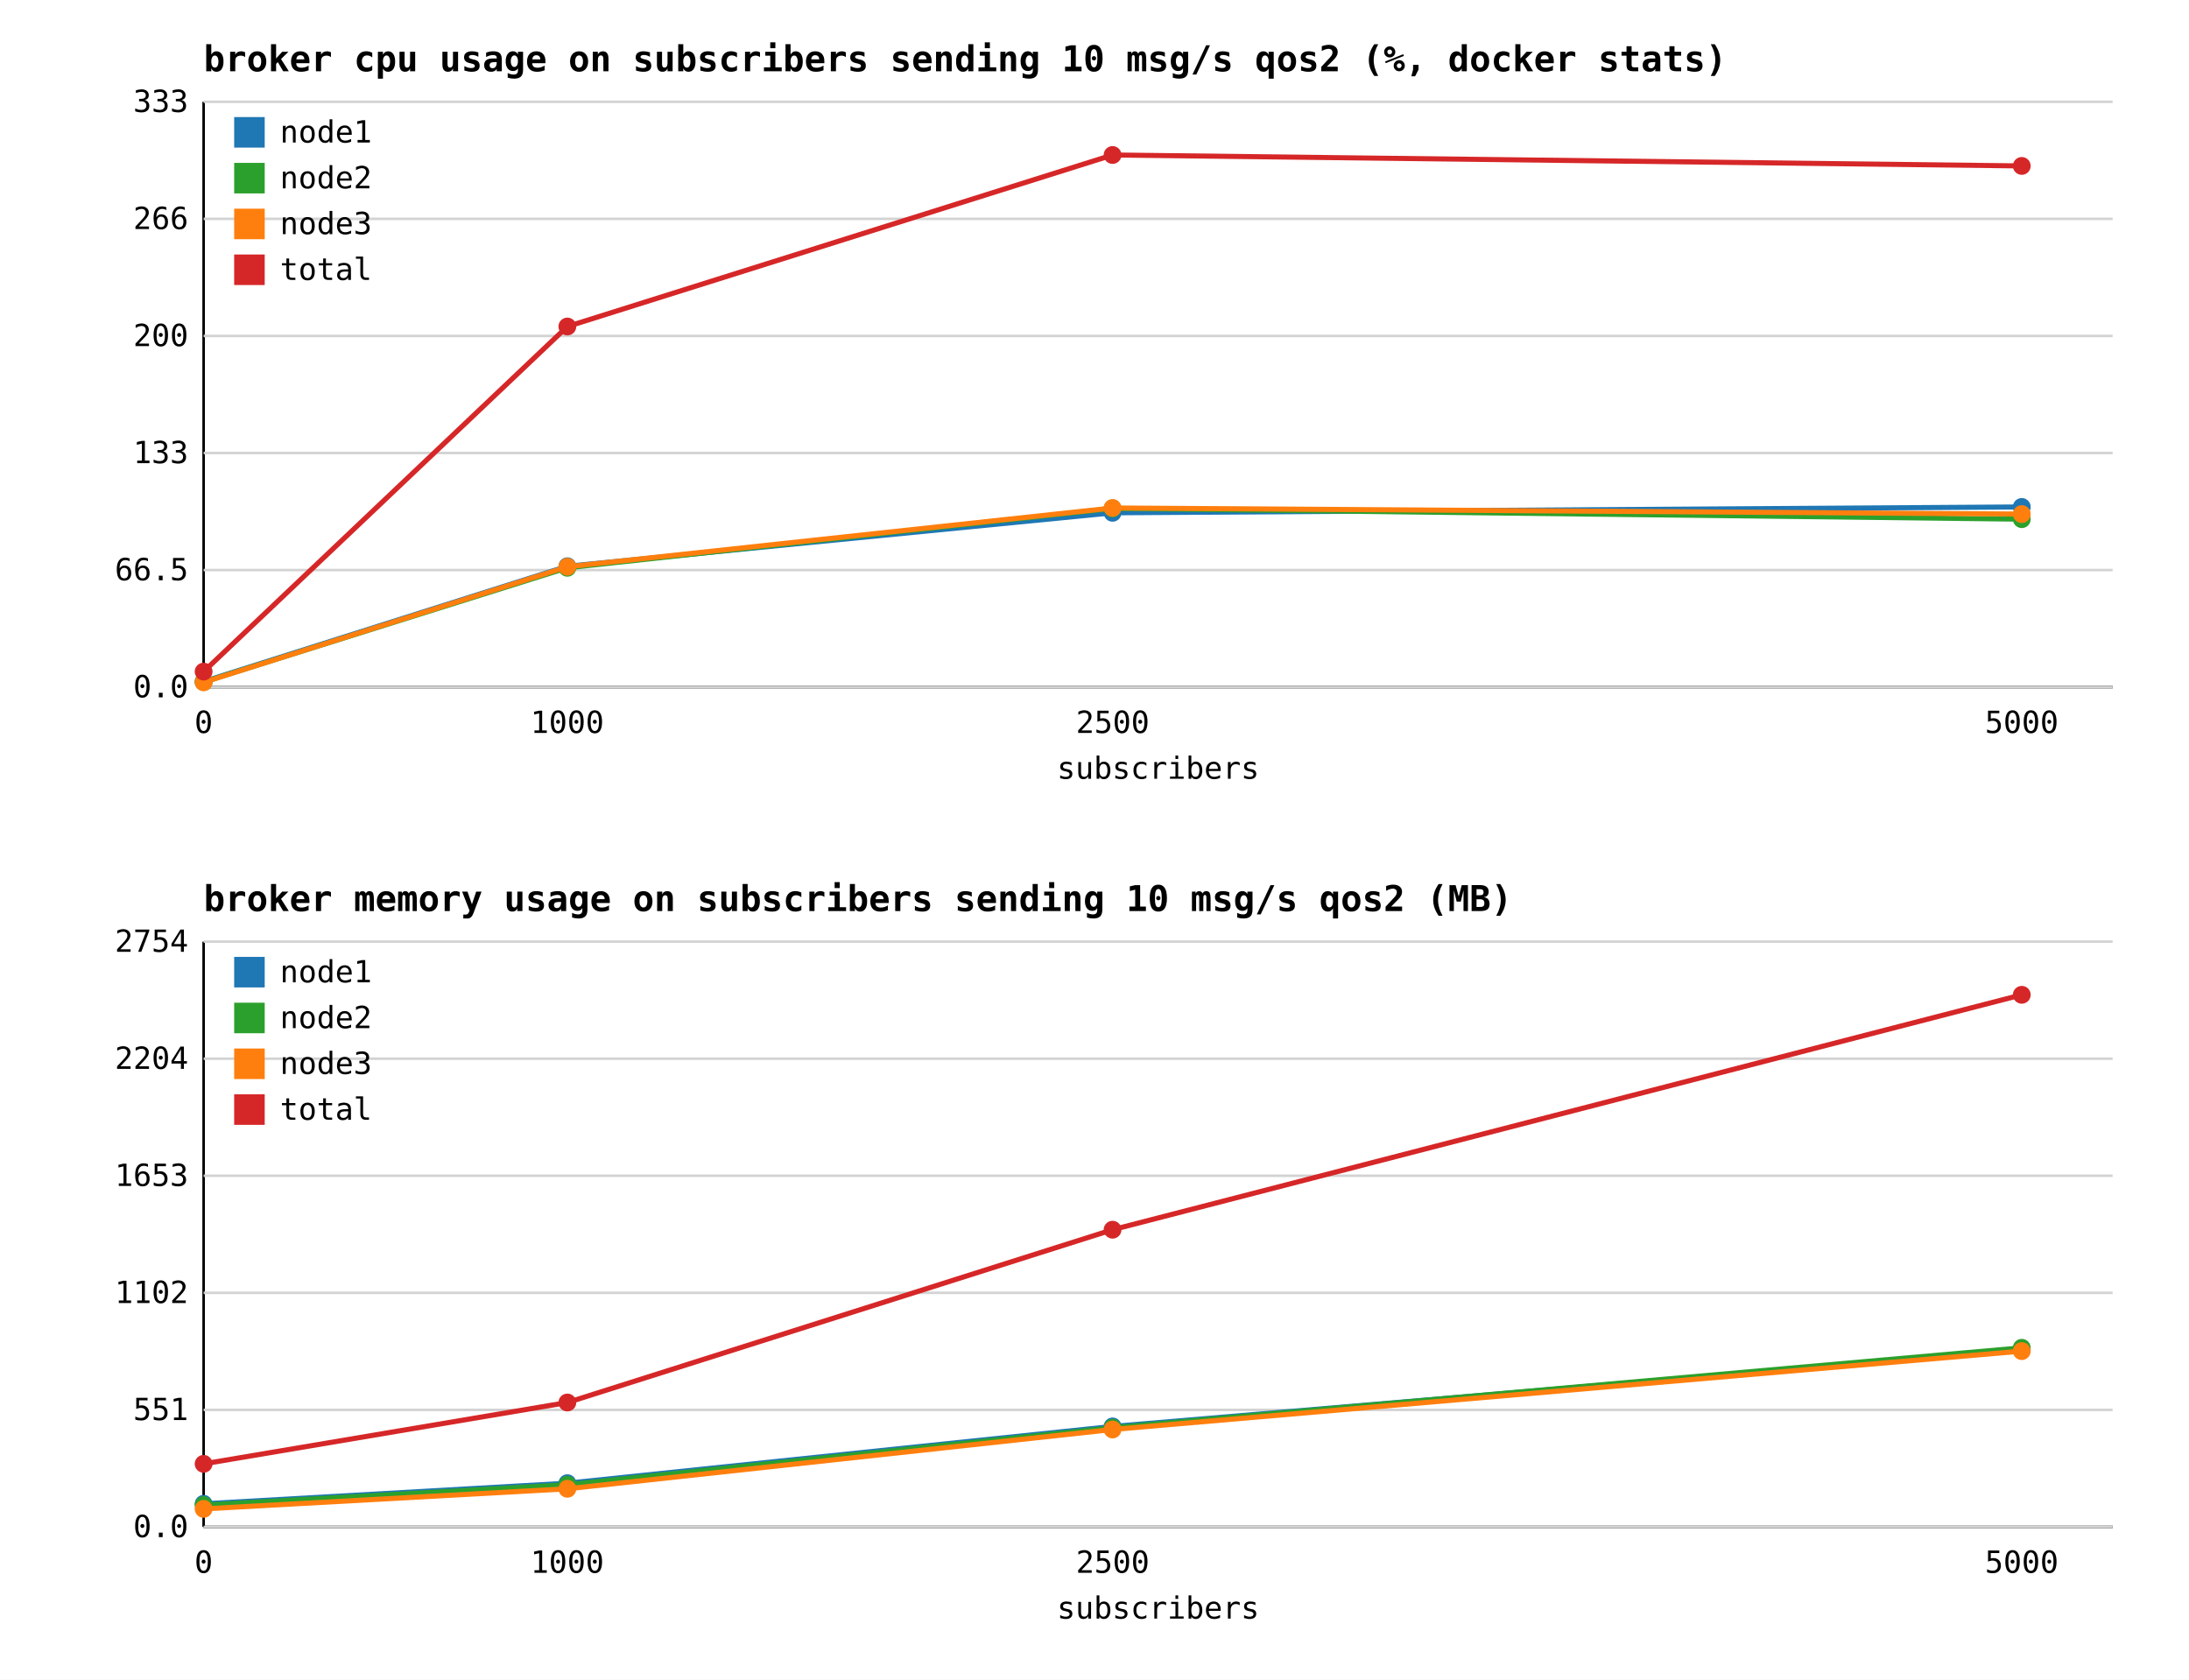
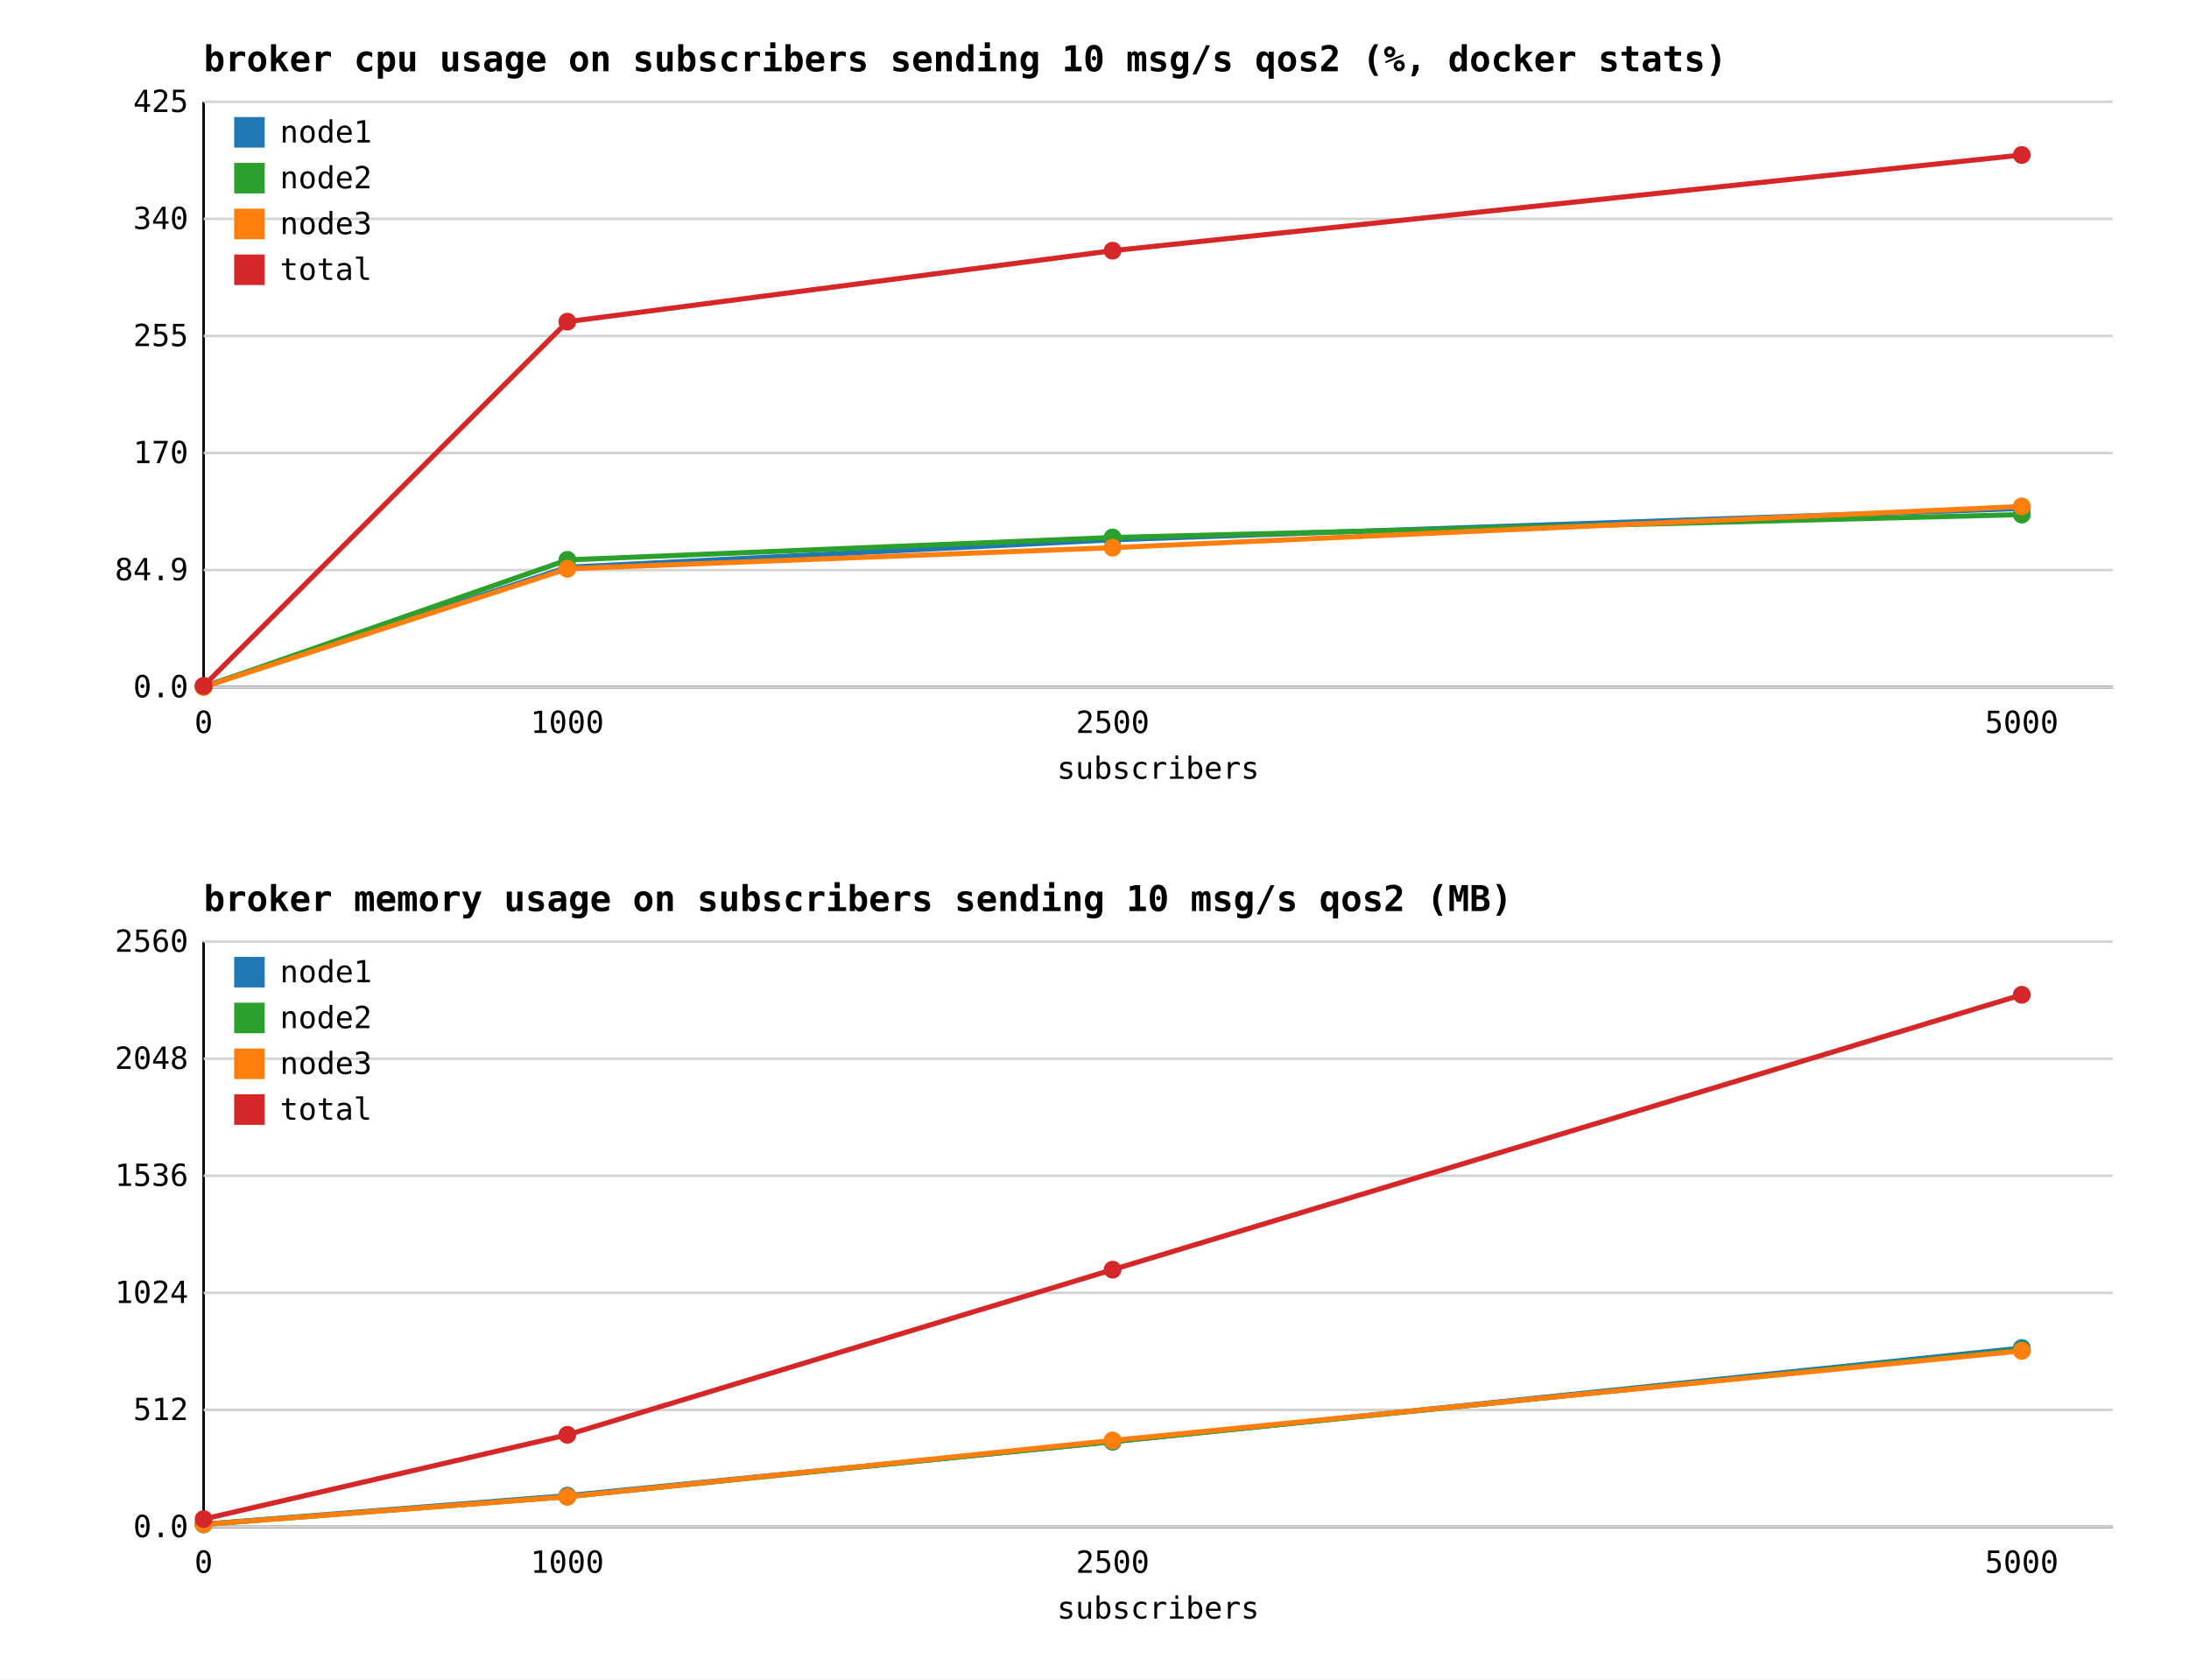
<svg xmlns="http://www.w3.org/2000/svg" width="860" height="660" viewBox="0 0 860 660" font-family="monospace" font-size="12">
  <rect width="860" height="660" fill="white" />
  <text x="80" y="28" font-size="14" font-weight="bold">broker cpu usage on subscribers sending 10 msg/s qos2 (%, docker stats)</text>
  <line x1="80" y1="270" x2="830" y2="270" stroke="black" />
  <line x1="80" y1="40" x2="80" y2="270" stroke="black" />
  <line x1="80" y1="270" x2="830" y2="270" stroke="lightgray" />
  <text x="74" y="274" text-anchor="end">0.0</text>
  <line x1="80" y1="224" x2="830" y2="224" stroke="lightgray" />
-   <text x="74" y="228" text-anchor="end">66.5</text>
+   <text x="74" y="228" text-anchor="end">84.9</text>
  <line x1="80" y1="178" x2="830" y2="178" stroke="lightgray" />
-   <text x="74" y="182" text-anchor="end">133</text>
+   <text x="74" y="182" text-anchor="end">170</text>
  <line x1="80" y1="132" x2="830" y2="132" stroke="lightgray" />
-   <text x="74" y="136" text-anchor="end">200</text>
+   <text x="74" y="136" text-anchor="end">255</text>
  <line x1="80" y1="86" x2="830" y2="86" stroke="lightgray" />
-   <text x="74" y="90" text-anchor="end">266</text>
+   <text x="74" y="90" text-anchor="end">340</text>
  <line x1="80" y1="40" x2="830" y2="40" stroke="lightgray" />
-   <text x="74" y="44" text-anchor="end">333</text>
+   <text x="74" y="44" text-anchor="end">425</text>
  <text x="80" y="288" text-anchor="middle">0</text>
  <text x="222.857" y="288" text-anchor="middle">1000</text>
  <text x="437.143" y="288" text-anchor="middle">2500</text>
  <text x="794.286" y="288" text-anchor="middle">5000</text>
  <text x="455" y="306" text-anchor="middle">subscribers</text>
-   <polyline points="80.0,267.8 222.9,222.5 437.1,201.5 794.3,199.2" fill="none" stroke="#1f77b4" stroke-width="2" />
-   <circle cx="80.0" cy="267.8" r="3.5" fill="#1f77b4" />
-   <circle cx="222.9" cy="222.5" r="3.5" fill="#1f77b4" />
-   <circle cx="437.1" cy="201.5" r="3.5" fill="#1f77b4" />
-   <circle cx="794.3" cy="199.2" r="3.5" fill="#1f77b4" />
+   <polyline points="80.0,269.7 222.9,222.9 437.1,212.1 794.3,199.8" fill="none" stroke="#1f77b4" stroke-width="2" />
+   <circle cx="80.0" cy="269.7" r="3.5" fill="#1f77b4" />
+   <circle cx="222.9" cy="222.9" r="3.5" fill="#1f77b4" />
+   <circle cx="437.1" cy="212.1" r="3.5" fill="#1f77b4" />
+   <circle cx="794.3" cy="199.8" r="3.5" fill="#1f77b4" />
  <rect x="92" y="46" width="12" height="12" fill="#1f77b4" />
  <text x="110" y="56">node1</text>
-   <polyline points="80.0,268.0 222.9,223.1 437.1,199.8 794.3,204.0" fill="none" stroke="#2ca02c" stroke-width="2" />
-   <circle cx="80.0" cy="268.0" r="3.5" fill="#2ca02c" />
-   <circle cx="222.9" cy="223.1" r="3.5" fill="#2ca02c" />
-   <circle cx="437.1" cy="199.8" r="3.5" fill="#2ca02c" />
-   <circle cx="794.3" cy="204.0" r="3.5" fill="#2ca02c" />
+   <polyline points="80.0,269.9 222.9,220.0 437.1,211.2 794.3,202.2" fill="none" stroke="#2ca02c" stroke-width="2" />
+   <circle cx="80.0" cy="269.9" r="3.5" fill="#2ca02c" />
+   <circle cx="222.9" cy="220.0" r="3.5" fill="#2ca02c" />
+   <circle cx="437.1" cy="211.2" r="3.5" fill="#2ca02c" />
+   <circle cx="794.3" cy="202.2" r="3.5" fill="#2ca02c" />
  <rect x="92" y="64" width="12" height="12" fill="#2ca02c" />
  <text x="110" y="74">node2</text>
-   <polyline points="80.0,268.1 222.9,222.7 437.1,199.6 794.3,202.0" fill="none" stroke="#ff7f0e" stroke-width="2" />
-   <circle cx="80.0" cy="268.1" r="3.5" fill="#ff7f0e" />
-   <circle cx="222.9" cy="222.7" r="3.5" fill="#ff7f0e" />
-   <circle cx="437.1" cy="199.6" r="3.5" fill="#ff7f0e" />
-   <circle cx="794.3" cy="202.0" r="3.5" fill="#ff7f0e" />
+   <polyline points="80.0,269.9 222.9,223.5 437.1,215.2 794.3,199.0" fill="none" stroke="#ff7f0e" stroke-width="2" />
+   <circle cx="80.0" cy="269.9" r="3.5" fill="#ff7f0e" />
+   <circle cx="222.9" cy="223.5" r="3.5" fill="#ff7f0e" />
+   <circle cx="437.1" cy="215.2" r="3.5" fill="#ff7f0e" />
+   <circle cx="794.3" cy="199.0" r="3.5" fill="#ff7f0e" />
  <rect x="92" y="82" width="12" height="12" fill="#ff7f0e" />
  <text x="110" y="92">node3</text>
-   <polyline points="80.0,263.9 222.9,128.3 437.1,60.9 794.3,65.2" fill="none" stroke="#d62728" stroke-width="2" />
-   <circle cx="80.0" cy="263.9" r="3.5" fill="#d62728" />
-   <circle cx="222.9" cy="128.3" r="3.5" fill="#d62728" />
-   <circle cx="437.1" cy="60.9" r="3.5" fill="#d62728" />
-   <circle cx="794.3" cy="65.2" r="3.5" fill="#d62728" />
+   <polyline points="80.0,269.5 222.9,126.4 437.1,98.5 794.3,60.9" fill="none" stroke="#d62728" stroke-width="2" />
+   <circle cx="80.0" cy="269.5" r="3.5" fill="#d62728" />
+   <circle cx="222.9" cy="126.4" r="3.5" fill="#d62728" />
+   <circle cx="437.1" cy="98.5" r="3.5" fill="#d62728" />
+   <circle cx="794.3" cy="60.9" r="3.5" fill="#d62728" />
  <rect x="92" y="100" width="12" height="12" fill="#d62728" />
  <text x="110" y="110">total</text>
  <text x="80" y="358" font-size="14" font-weight="bold">broker memory usage on subscribers sending 10 msg/s qos2 (MB)</text>
  <line x1="80" y1="600" x2="830" y2="600" stroke="black" />
  <line x1="80" y1="370" x2="80" y2="600" stroke="black" />
  <line x1="80" y1="600" x2="830" y2="600" stroke="lightgray" />
  <text x="74" y="604" text-anchor="end">0.0</text>
  <line x1="80" y1="554" x2="830" y2="554" stroke="lightgray" />
-   <text x="74" y="558" text-anchor="end">551</text>
+   <text x="74" y="558" text-anchor="end">512</text>
  <line x1="80" y1="508" x2="830" y2="508" stroke="lightgray" />
-   <text x="74" y="512" text-anchor="end">1102</text>
+   <text x="74" y="512" text-anchor="end">1024</text>
  <line x1="80" y1="462" x2="830" y2="462" stroke="lightgray" />
-   <text x="74" y="466" text-anchor="end">1653</text>
+   <text x="74" y="466" text-anchor="end">1536</text>
  <line x1="80" y1="416" x2="830" y2="416" stroke="lightgray" />
-   <text x="74" y="420" text-anchor="end">2204</text>
+   <text x="74" y="420" text-anchor="end">2048</text>
  <line x1="80" y1="370" x2="830" y2="370" stroke="lightgray" />
-   <text x="74" y="374" text-anchor="end">2754</text>
+   <text x="74" y="374" text-anchor="end">2560</text>
  <text x="80" y="618" text-anchor="middle">0</text>
  <text x="222.857" y="618" text-anchor="middle">1000</text>
  <text x="437.143" y="618" text-anchor="middle">2500</text>
  <text x="794.286" y="618" text-anchor="middle">5000</text>
  <text x="455" y="636" text-anchor="middle">subscribers</text>
-   <polyline points="80.0,590.9 222.9,582.8 437.1,560.5 794.3,530.4" fill="none" stroke="#1f77b4" stroke-width="2" />
-   <circle cx="80.0" cy="590.9" r="3.5" fill="#1f77b4" />
-   <circle cx="222.9" cy="582.8" r="3.5" fill="#1f77b4" />
-   <circle cx="437.1" cy="560.5" r="3.5" fill="#1f77b4" />
-   <circle cx="794.3" cy="530.4" r="3.5" fill="#1f77b4" />
+   <polyline points="80.0,598.9 222.9,587.7 437.1,566.5 794.3,529.7" fill="none" stroke="#1f77b4" stroke-width="2" />
+   <circle cx="80.0" cy="598.9" r="3.5" fill="#1f77b4" />
+   <circle cx="222.9" cy="587.7" r="3.5" fill="#1f77b4" />
+   <circle cx="437.1" cy="566.5" r="3.5" fill="#1f77b4" />
+   <circle cx="794.3" cy="529.7" r="3.5" fill="#1f77b4" />
  <rect x="92" y="376" width="12" height="12" fill="#1f77b4" />
  <text x="110" y="386">node1</text>
-   <polyline points="80.0,591.4 222.9,583.4 437.1,561.0 794.3,529.6" fill="none" stroke="#2ca02c" stroke-width="2" />
-   <circle cx="80.0" cy="591.4" r="3.5" fill="#2ca02c" />
-   <circle cx="222.9" cy="583.4" r="3.5" fill="#2ca02c" />
-   <circle cx="437.1" cy="561.0" r="3.5" fill="#2ca02c" />
-   <circle cx="794.3" cy="529.6" r="3.5" fill="#2ca02c" />
+   <polyline points="80.0,599.0 222.9,588.1 437.1,566.4 794.3,530.4" fill="none" stroke="#2ca02c" stroke-width="2" />
+   <circle cx="80.0" cy="599.0" r="3.5" fill="#2ca02c" />
+   <circle cx="222.9" cy="588.1" r="3.5" fill="#2ca02c" />
+   <circle cx="437.1" cy="566.4" r="3.5" fill="#2ca02c" />
+   <circle cx="794.3" cy="530.4" r="3.5" fill="#2ca02c" />
  <rect x="92" y="394" width="12" height="12" fill="#2ca02c" />
  <text x="110" y="404">node2</text>
-   <polyline points="80.0,592.9 222.9,585.0 437.1,561.7 794.3,530.9" fill="none" stroke="#ff7f0e" stroke-width="2" />
-   <circle cx="80.0" cy="592.9" r="3.5" fill="#ff7f0e" />
-   <circle cx="222.9" cy="585.0" r="3.5" fill="#ff7f0e" />
-   <circle cx="437.1" cy="561.7" r="3.5" fill="#ff7f0e" />
-   <circle cx="794.3" cy="530.9" r="3.5" fill="#ff7f0e" />
+   <polyline points="80.0,599.0 222.9,588.1 437.1,566.0 794.3,530.8" fill="none" stroke="#ff7f0e" stroke-width="2" />
+   <circle cx="80.0" cy="599.0" r="3.5" fill="#ff7f0e" />
+   <circle cx="222.9" cy="588.1" r="3.5" fill="#ff7f0e" />
+   <circle cx="437.1" cy="566.0" r="3.5" fill="#ff7f0e" />
+   <circle cx="794.3" cy="530.8" r="3.5" fill="#ff7f0e" />
  <rect x="92" y="412" width="12" height="12" fill="#ff7f0e" />
  <text x="110" y="422">node3</text>
-   <polyline points="80.0,575.2 222.9,551.1 437.1,483.2 794.3,390.9" fill="none" stroke="#d62728" stroke-width="2" />
-   <circle cx="80.0" cy="575.2" r="3.5" fill="#d62728" />
-   <circle cx="222.9" cy="551.1" r="3.5" fill="#d62728" />
-   <circle cx="437.1" cy="483.2" r="3.5" fill="#d62728" />
+   <polyline points="80.0,596.9 222.9,563.8 437.1,498.9 794.3,390.9" fill="none" stroke="#d62728" stroke-width="2" />
+   <circle cx="80.0" cy="596.9" r="3.5" fill="#d62728" />
+   <circle cx="222.9" cy="563.8" r="3.5" fill="#d62728" />
+   <circle cx="437.1" cy="498.9" r="3.5" fill="#d62728" />
  <circle cx="794.3" cy="390.9" r="3.5" fill="#d62728" />
  <rect x="92" y="430" width="12" height="12" fill="#d62728" />
  <text x="110" y="440">total</text>
</svg>
